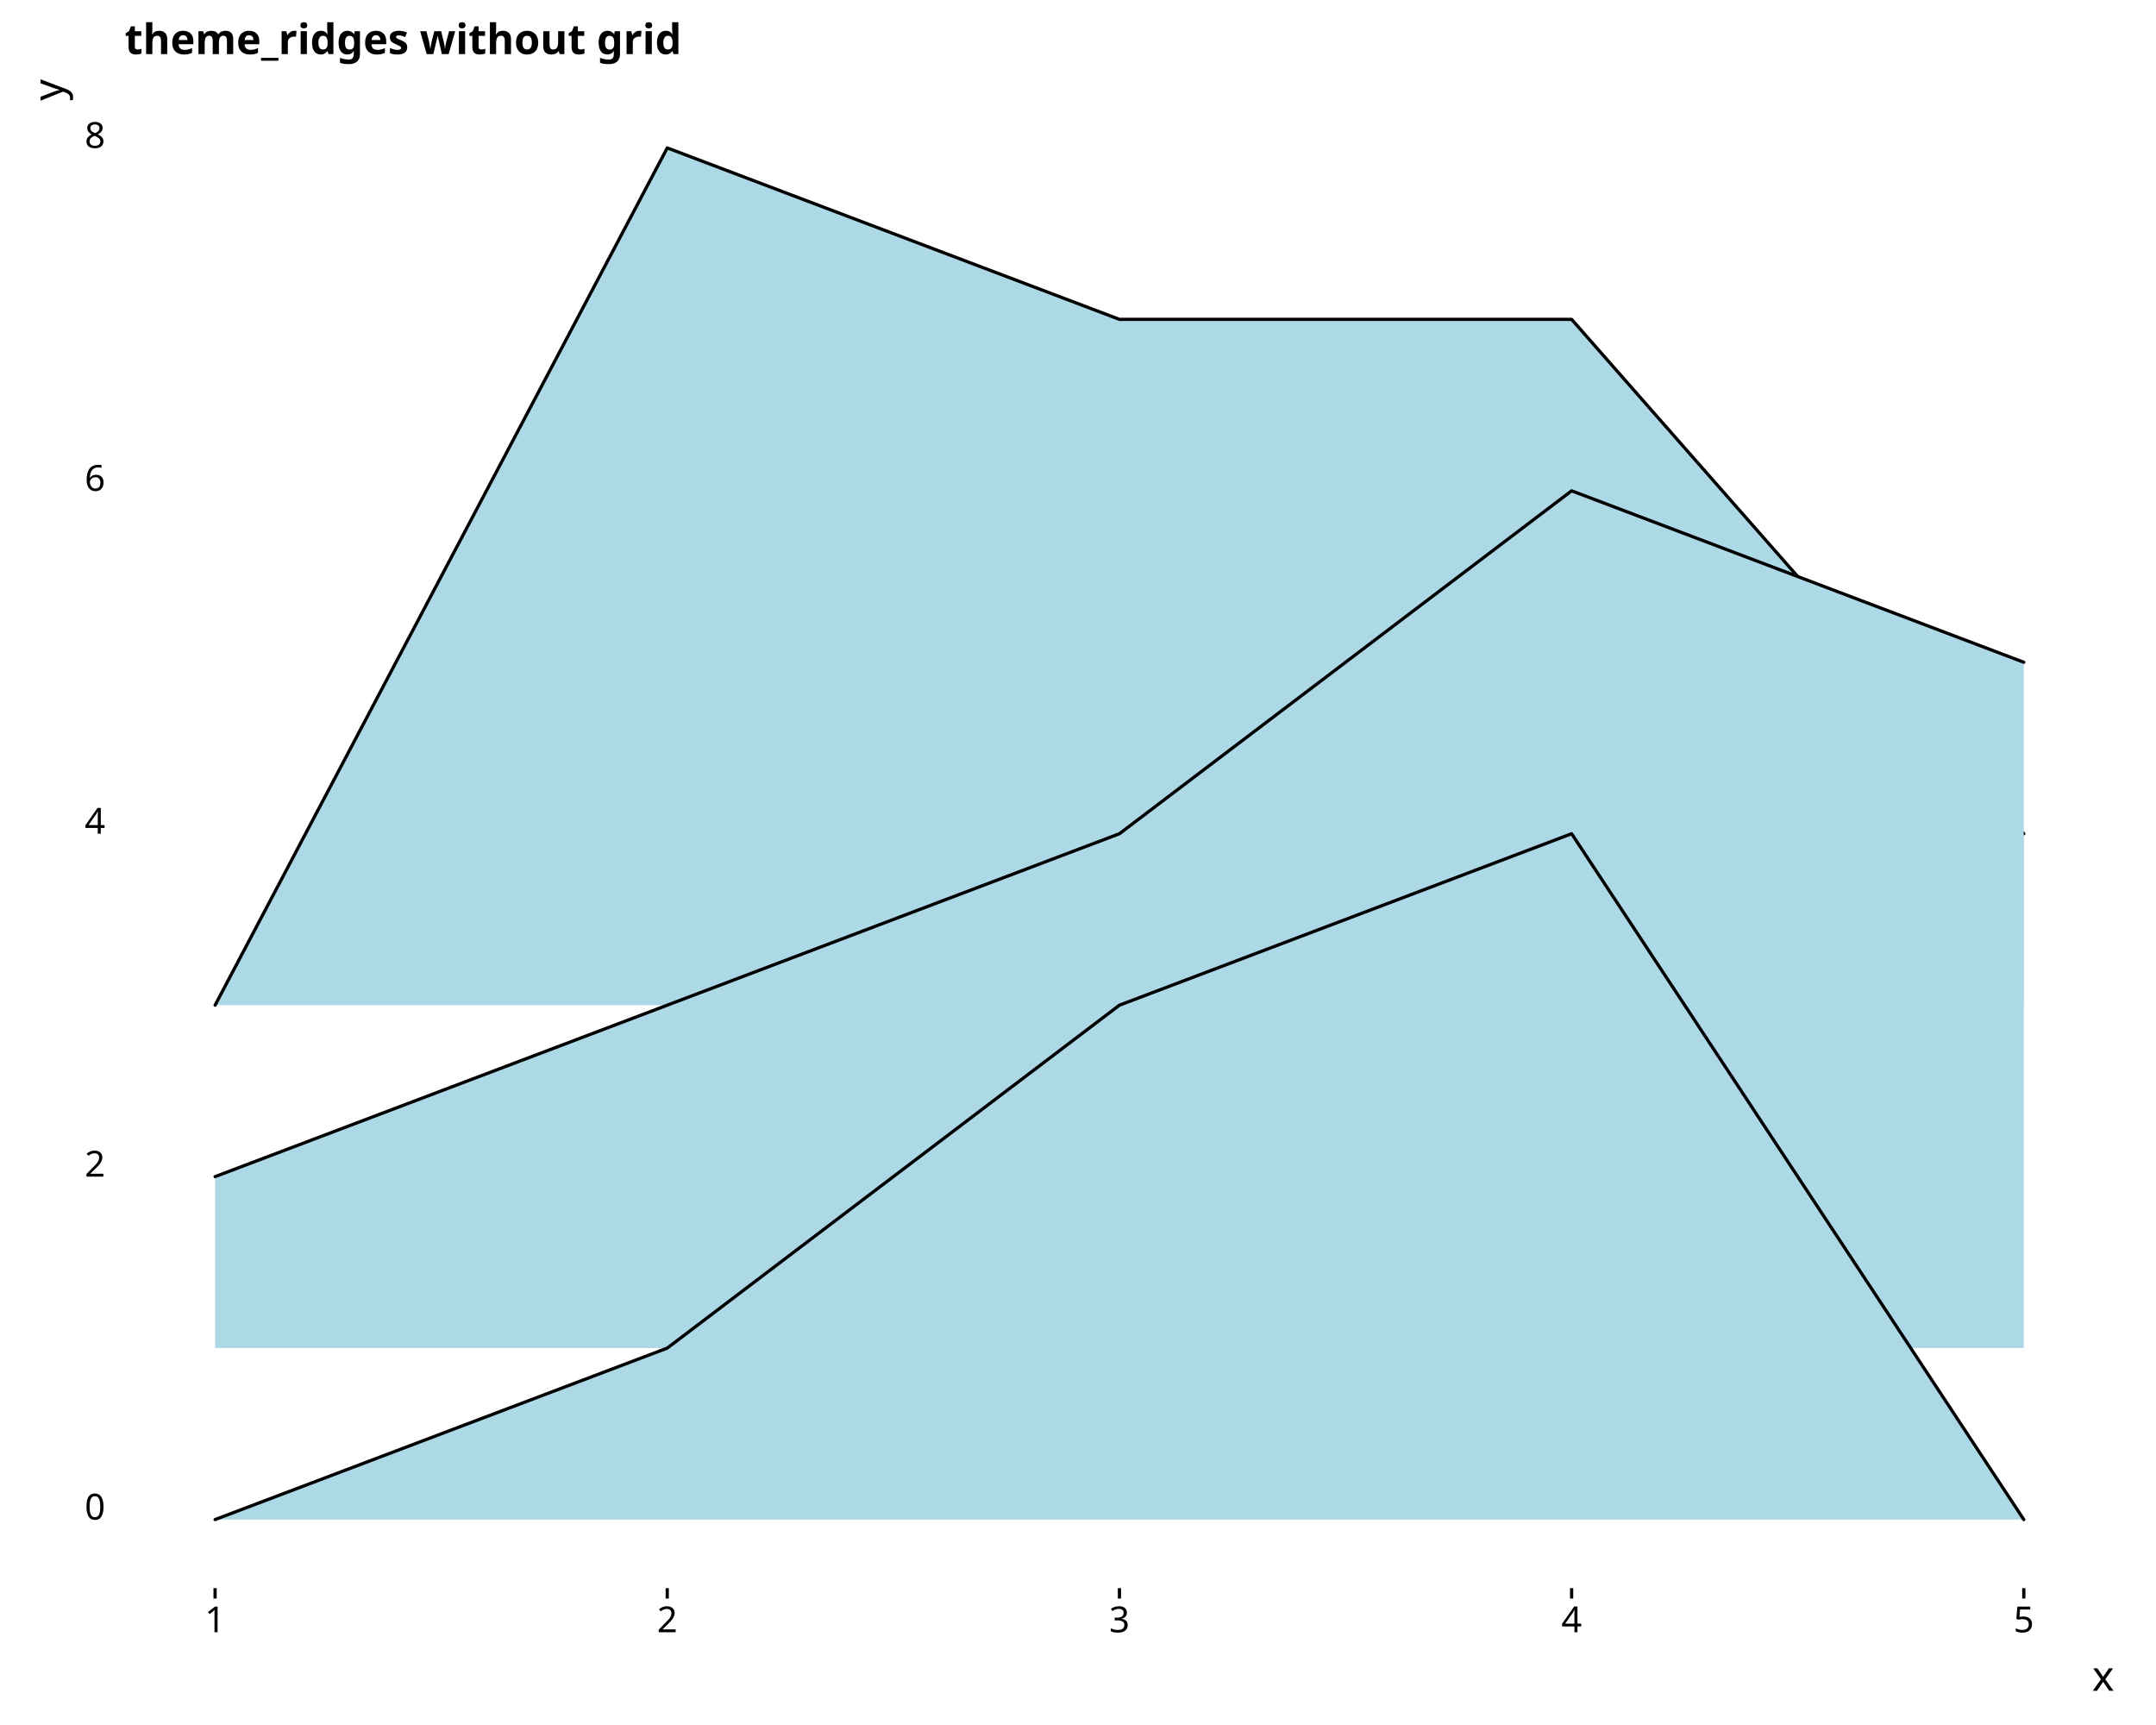
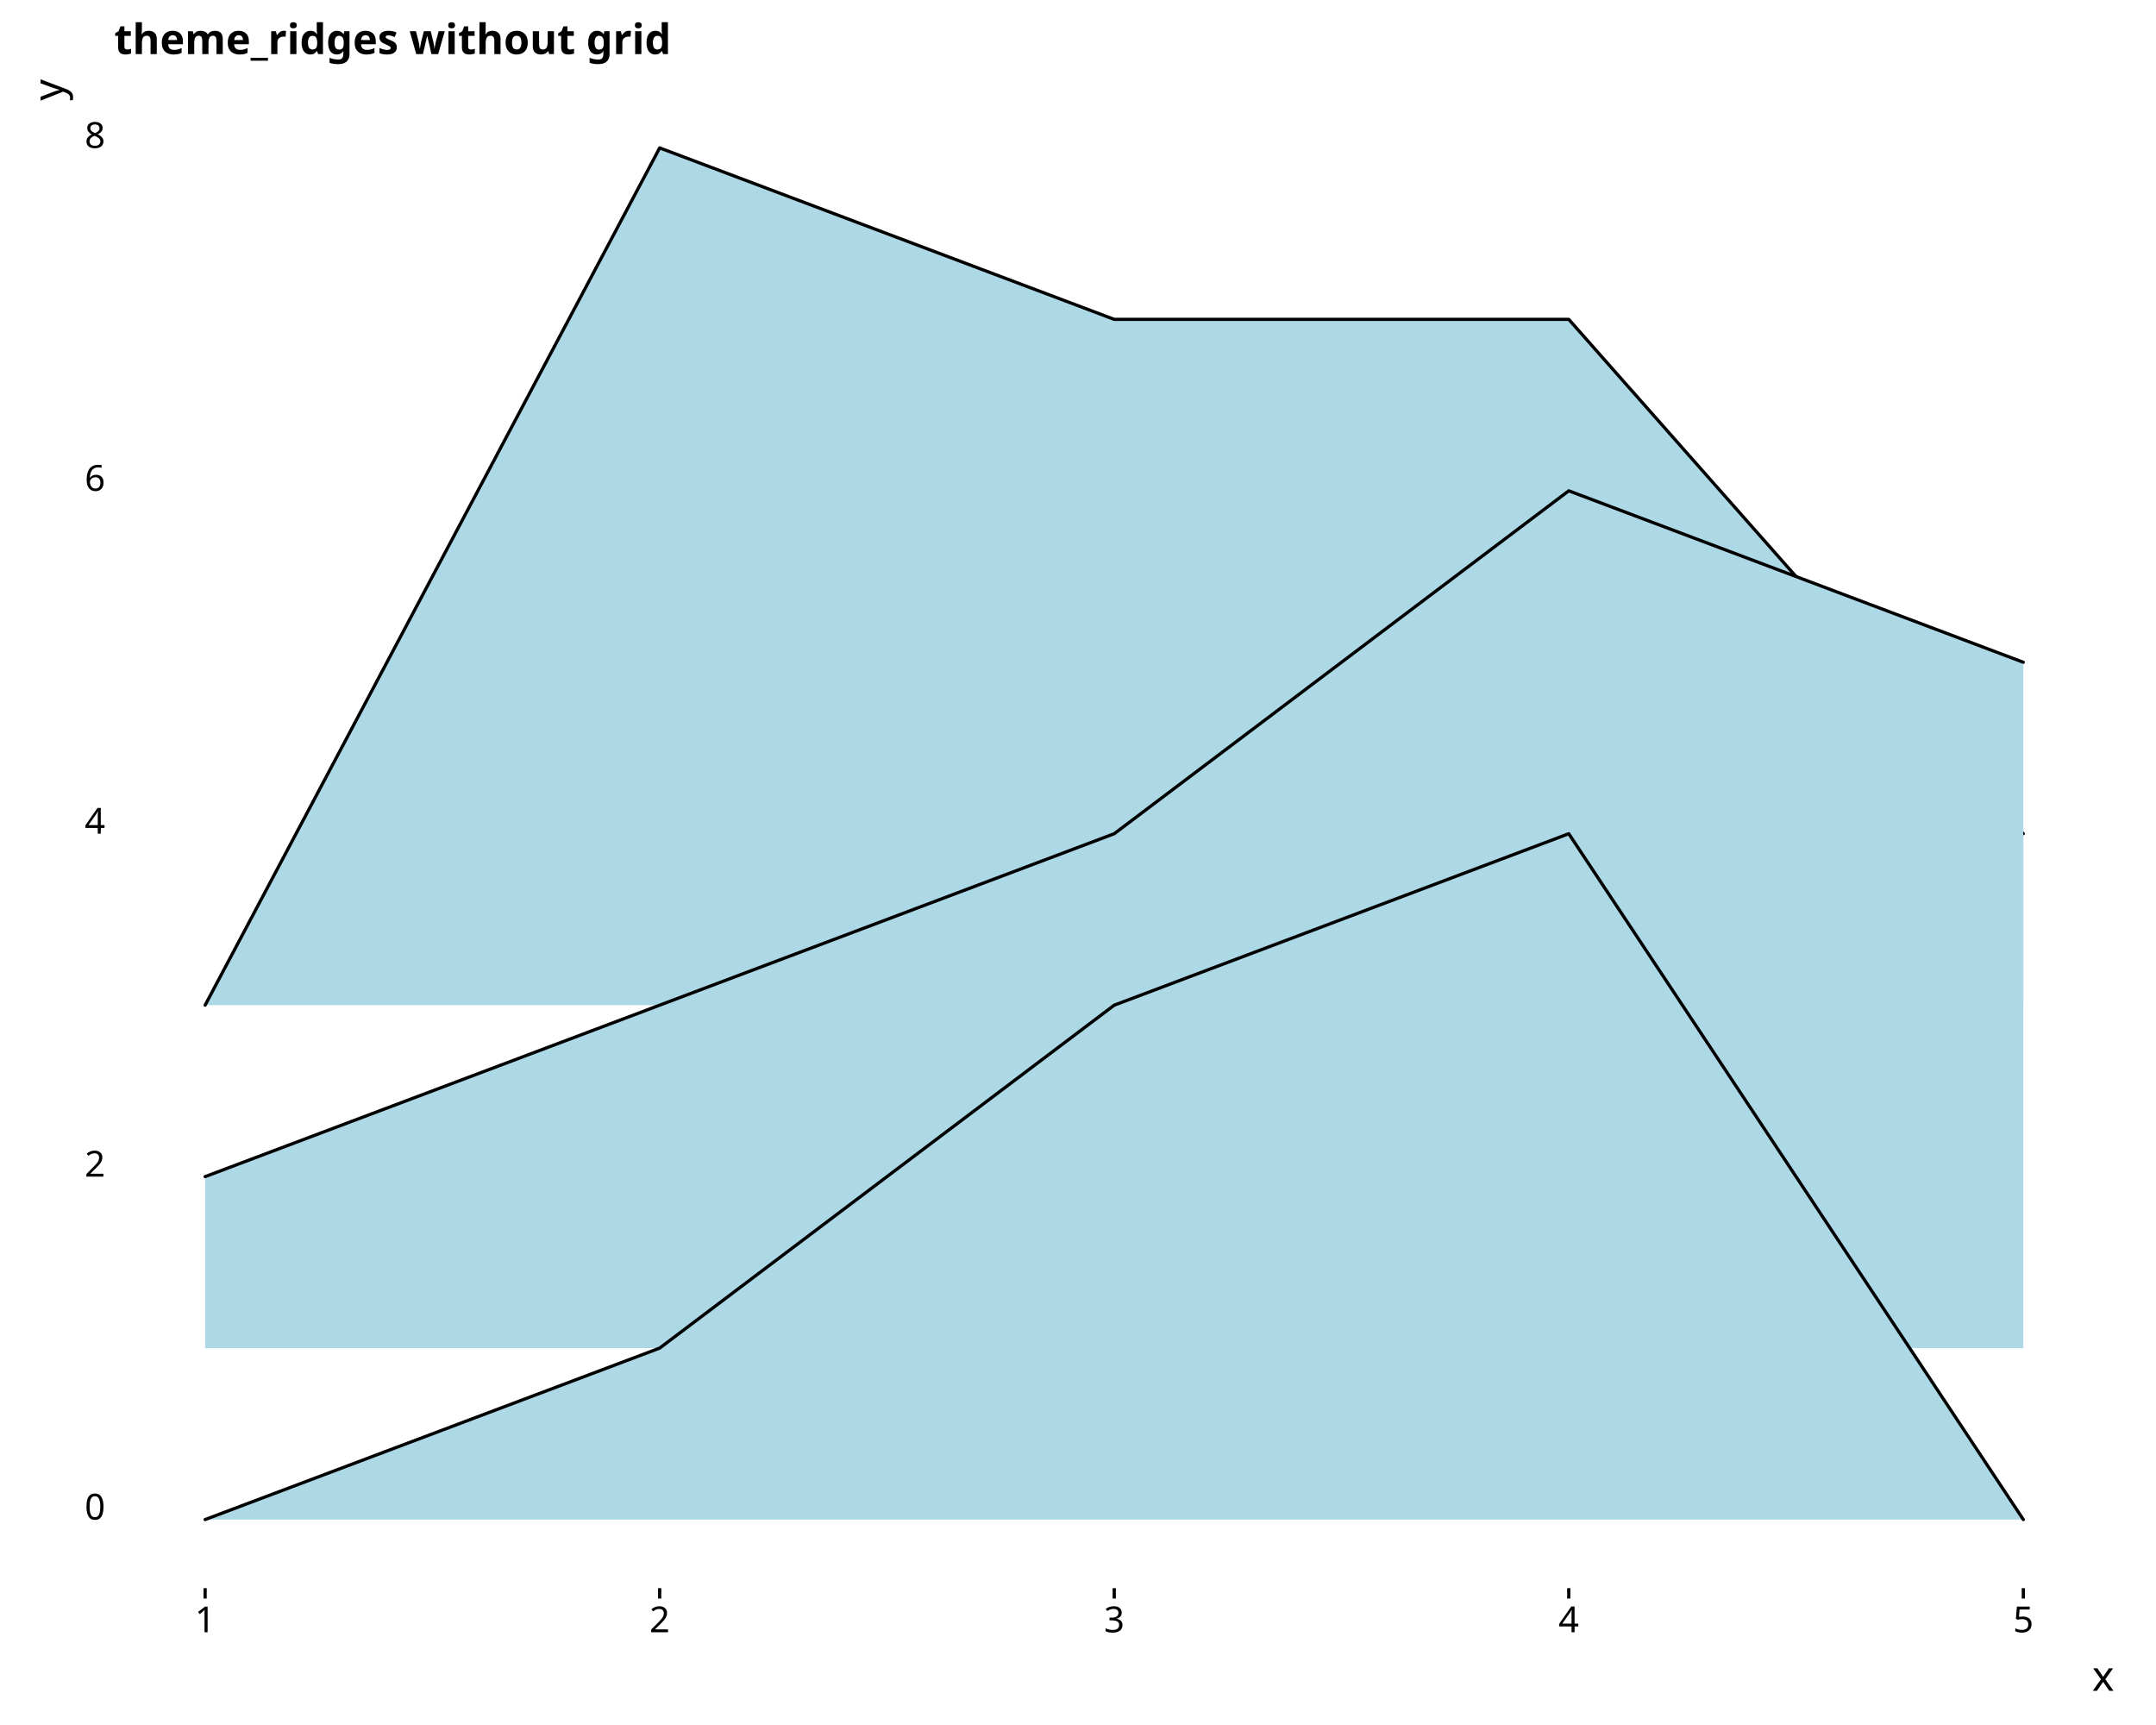
<svg xmlns="http://www.w3.org/2000/svg" class="svglite" data-engine-version="2.0" width="720.00pt" height="576.00pt" viewBox="0 0 720.00 576.00">
  <defs>
    <style type="text/css">
    .svglite line, .svglite polyline, .svglite polygon, .svglite path, .svglite rect, .svglite circle {
      fill: none;
      stroke: #000000;
      stroke-linecap: round;
      stroke-linejoin: round;
      stroke-miterlimit: 10.00;
    }
  </style>
  </defs>
  <rect width="100%" height="100%" style="stroke: none; fill: #FFFFFF;" />
  <defs>
    <clipPath id="cpMC4wMHw3MjAuMDB8MC4wMHw1NzYuMDA=">
      <rect x="0.00" y="0.00" width="720.00" height="576.00" />
    </clipPath>
  </defs>
  <g clip-path="url(#cpMC4wMHw3MjAuMDB8MC4wMHw1NzYuMDA=)">
</g>
  <defs>
-     <clipPath id="cpNDEuNjN8NzA2LjA1fDI2LjQ5fDUzMC4zMA==">
-       <rect x="41.63" y="26.49" width="664.42" height="503.81" />
+     <clipPath id="cpMzguMTR8NzA2LjA1fDI2LjQ5fDUzMC4zMA==">
+       <rect x="38.14" y="26.49" width="667.91" height="503.81" />
    </clipPath>
  </defs>
-   <g clip-path="url(#cpNDEuNjN8NzA2LjA1fDI2LjQ5fDUzMC4zMA==)">
-     <polygon points="71.83,335.64 222.83,49.39 373.84,106.64 524.85,106.64 675.85,278.39 675.85,335.64 524.85,335.64 373.84,335.64 222.83,335.64 71.83,335.64 " style="stroke-width: 0.75; stroke: none; fill: #ADD8E6;" />
-     <polyline points="71.83,335.64 222.83,49.39 373.84,106.64 524.85,106.64 675.85,278.39 " style="stroke-width: 1.07;" />
-     <polygon points="71.83,392.89 222.83,335.64 373.84,278.39 524.85,163.89 675.85,221.14 675.85,450.15 524.85,450.15 373.84,450.15 222.83,450.15 71.83,450.15 " style="stroke-width: 0.75; stroke: none; fill: #ADD8E6;" />
-     <polyline points="71.83,392.89 222.83,335.64 373.84,278.39 524.85,163.89 675.85,221.14 " style="stroke-width: 1.07;" />
-     <polygon points="71.83,507.40 222.83,450.15 373.84,335.64 524.85,278.39 675.85,507.40 675.85,507.40 524.85,507.40 373.84,507.40 222.83,507.40 71.83,507.40 " style="stroke-width: 0.75; stroke: none; fill: #ADD8E6;" />
-     <polyline points="71.83,507.40 222.83,450.15 373.84,335.64 524.85,278.39 675.85,507.40 " style="stroke-width: 1.07;" />
+   <g clip-path="url(#cpMzguMTR8NzA2LjA1fDI2LjQ5fDUzMC4zMA==)">
+     <polygon points="68.50,335.64 220.30,49.39 372.10,106.64 523.89,106.64 675.69,278.39 675.69,335.64 523.89,335.64 372.10,335.64 220.30,335.64 68.50,335.64 " style="stroke-width: 0.75; stroke: none; fill: #ADD8E6;" />
+     <polyline points="68.50,335.64 220.30,49.39 372.10,106.64 523.89,106.64 675.69,278.39 " style="stroke-width: 1.07;" />
+     <polygon points="68.50,392.89 220.30,335.64 372.10,278.39 523.89,163.89 675.69,221.14 675.69,450.15 523.89,450.15 372.10,450.15 220.30,450.15 68.50,450.15 " style="stroke-width: 0.75; stroke: none; fill: #ADD8E6;" />
+     <polyline points="68.50,392.89 220.30,335.64 372.10,278.39 523.89,163.89 675.69,221.14 " style="stroke-width: 1.07;" />
+     <polygon points="68.50,507.40 220.30,450.15 372.10,335.64 523.89,278.39 675.69,507.40 675.69,507.40 523.89,507.40 372.10,507.40 220.30,507.40 68.50,507.40 " style="stroke-width: 0.75; stroke: none; fill: #ADD8E6;" />
+     <polyline points="68.50,507.40 220.30,450.15 372.10,335.64 523.89,278.39 675.69,507.40 " style="stroke-width: 1.07;" />
  </g>
  <g clip-path="url(#cpMC4wMHw3MjAuMDB8MC4wMHw1NzYuMDA=)">
    <text x="35.15" y="507.40" text-anchor="end" style="font-size: 12.00px; font-family: sans;" textLength="6.67px" lengthAdjust="spacingAndGlyphs">0</text>
    <text x="35.15" y="392.89" text-anchor="end" style="font-size: 12.00px; font-family: sans;" textLength="6.67px" lengthAdjust="spacingAndGlyphs">2</text>
    <text x="35.15" y="278.39" text-anchor="end" style="font-size: 12.00px; font-family: sans;" textLength="6.67px" lengthAdjust="spacingAndGlyphs">4</text>
    <text x="35.15" y="163.89" text-anchor="end" style="font-size: 12.00px; font-family: sans;" textLength="6.67px" lengthAdjust="spacingAndGlyphs">6</text>
    <text x="35.15" y="49.39" text-anchor="end" style="font-size: 12.00px; font-family: sans;" textLength="6.67px" lengthAdjust="spacingAndGlyphs">8</text>
-     <polyline points="71.83,533.78 71.83,530.30 " style="stroke-width: 1.07; stroke-linecap: butt;" />
-     <polyline points="222.83,533.78 222.83,530.30 " style="stroke-width: 1.07; stroke-linecap: butt;" />
-     <polyline points="373.84,533.78 373.84,530.30 " style="stroke-width: 1.07; stroke-linecap: butt;" />
-     <polyline points="524.85,533.78 524.85,530.30 " style="stroke-width: 1.07; stroke-linecap: butt;" />
-     <polyline points="675.85,533.78 675.85,530.30 " style="stroke-width: 1.07; stroke-linecap: butt;" />
-     <text x="71.83" y="545.03" text-anchor="middle" style="font-size: 12.00px; font-family: sans;" textLength="6.67px" lengthAdjust="spacingAndGlyphs">1</text>
-     <text x="222.83" y="545.03" text-anchor="middle" style="font-size: 12.00px; font-family: sans;" textLength="6.67px" lengthAdjust="spacingAndGlyphs">2</text>
-     <text x="373.84" y="545.03" text-anchor="middle" style="font-size: 12.00px; font-family: sans;" textLength="6.67px" lengthAdjust="spacingAndGlyphs">3</text>
-     <text x="524.85" y="545.03" text-anchor="middle" style="font-size: 12.00px; font-family: sans;" textLength="6.67px" lengthAdjust="spacingAndGlyphs">4</text>
-     <text x="675.85" y="545.03" text-anchor="middle" style="font-size: 12.00px; font-family: sans;" textLength="6.67px" lengthAdjust="spacingAndGlyphs">5</text>
+     <polyline points="68.50,533.78 68.50,530.30 " style="stroke-width: 1.07; stroke-linecap: butt;" />
+     <polyline points="220.30,533.78 220.30,530.30 " style="stroke-width: 1.07; stroke-linecap: butt;" />
+     <polyline points="372.10,533.78 372.10,530.30 " style="stroke-width: 1.07; stroke-linecap: butt;" />
+     <polyline points="523.89,533.78 523.89,530.30 " style="stroke-width: 1.07; stroke-linecap: butt;" />
+     <polyline points="675.69,533.78 675.69,530.30 " style="stroke-width: 1.07; stroke-linecap: butt;" />
+     <text x="68.50" y="545.03" text-anchor="middle" style="font-size: 12.00px; font-family: sans;" textLength="6.67px" lengthAdjust="spacingAndGlyphs">1</text>
+     <text x="220.30" y="545.03" text-anchor="middle" style="font-size: 12.00px; font-family: sans;" textLength="6.67px" lengthAdjust="spacingAndGlyphs">2</text>
+     <text x="372.10" y="545.03" text-anchor="middle" style="font-size: 12.00px; font-family: sans;" textLength="6.67px" lengthAdjust="spacingAndGlyphs">3</text>
+     <text x="523.89" y="545.03" text-anchor="middle" style="font-size: 12.00px; font-family: sans;" textLength="6.67px" lengthAdjust="spacingAndGlyphs">4</text>
+     <text x="675.69" y="545.03" text-anchor="middle" style="font-size: 12.00px; font-family: sans;" textLength="6.67px" lengthAdjust="spacingAndGlyphs">5</text>
    <text x="706.05" y="564.58" text-anchor="end" style="font-size: 14.00px; font-family: sans;" textLength="7.01px" lengthAdjust="spacingAndGlyphs">x</text>
    <text transform="translate(21.05,26.49) rotate(-90)" text-anchor="end" style="font-size: 14.00px; font-family: sans;" textLength="7.01px" lengthAdjust="spacingAndGlyphs">y</text>
-     <text x="41.63" y="18.06" style="font-size: 14.00px; font-weight: bold; font-family: sans;" textLength="160.32px" lengthAdjust="spacingAndGlyphs">theme_ridges without grid</text>
+     <text x="38.14" y="18.06" style="font-size: 14.00px; font-weight: bold; font-family: sans;" textLength="160.32px" lengthAdjust="spacingAndGlyphs">theme_ridges without grid</text>
  </g>
</svg>
